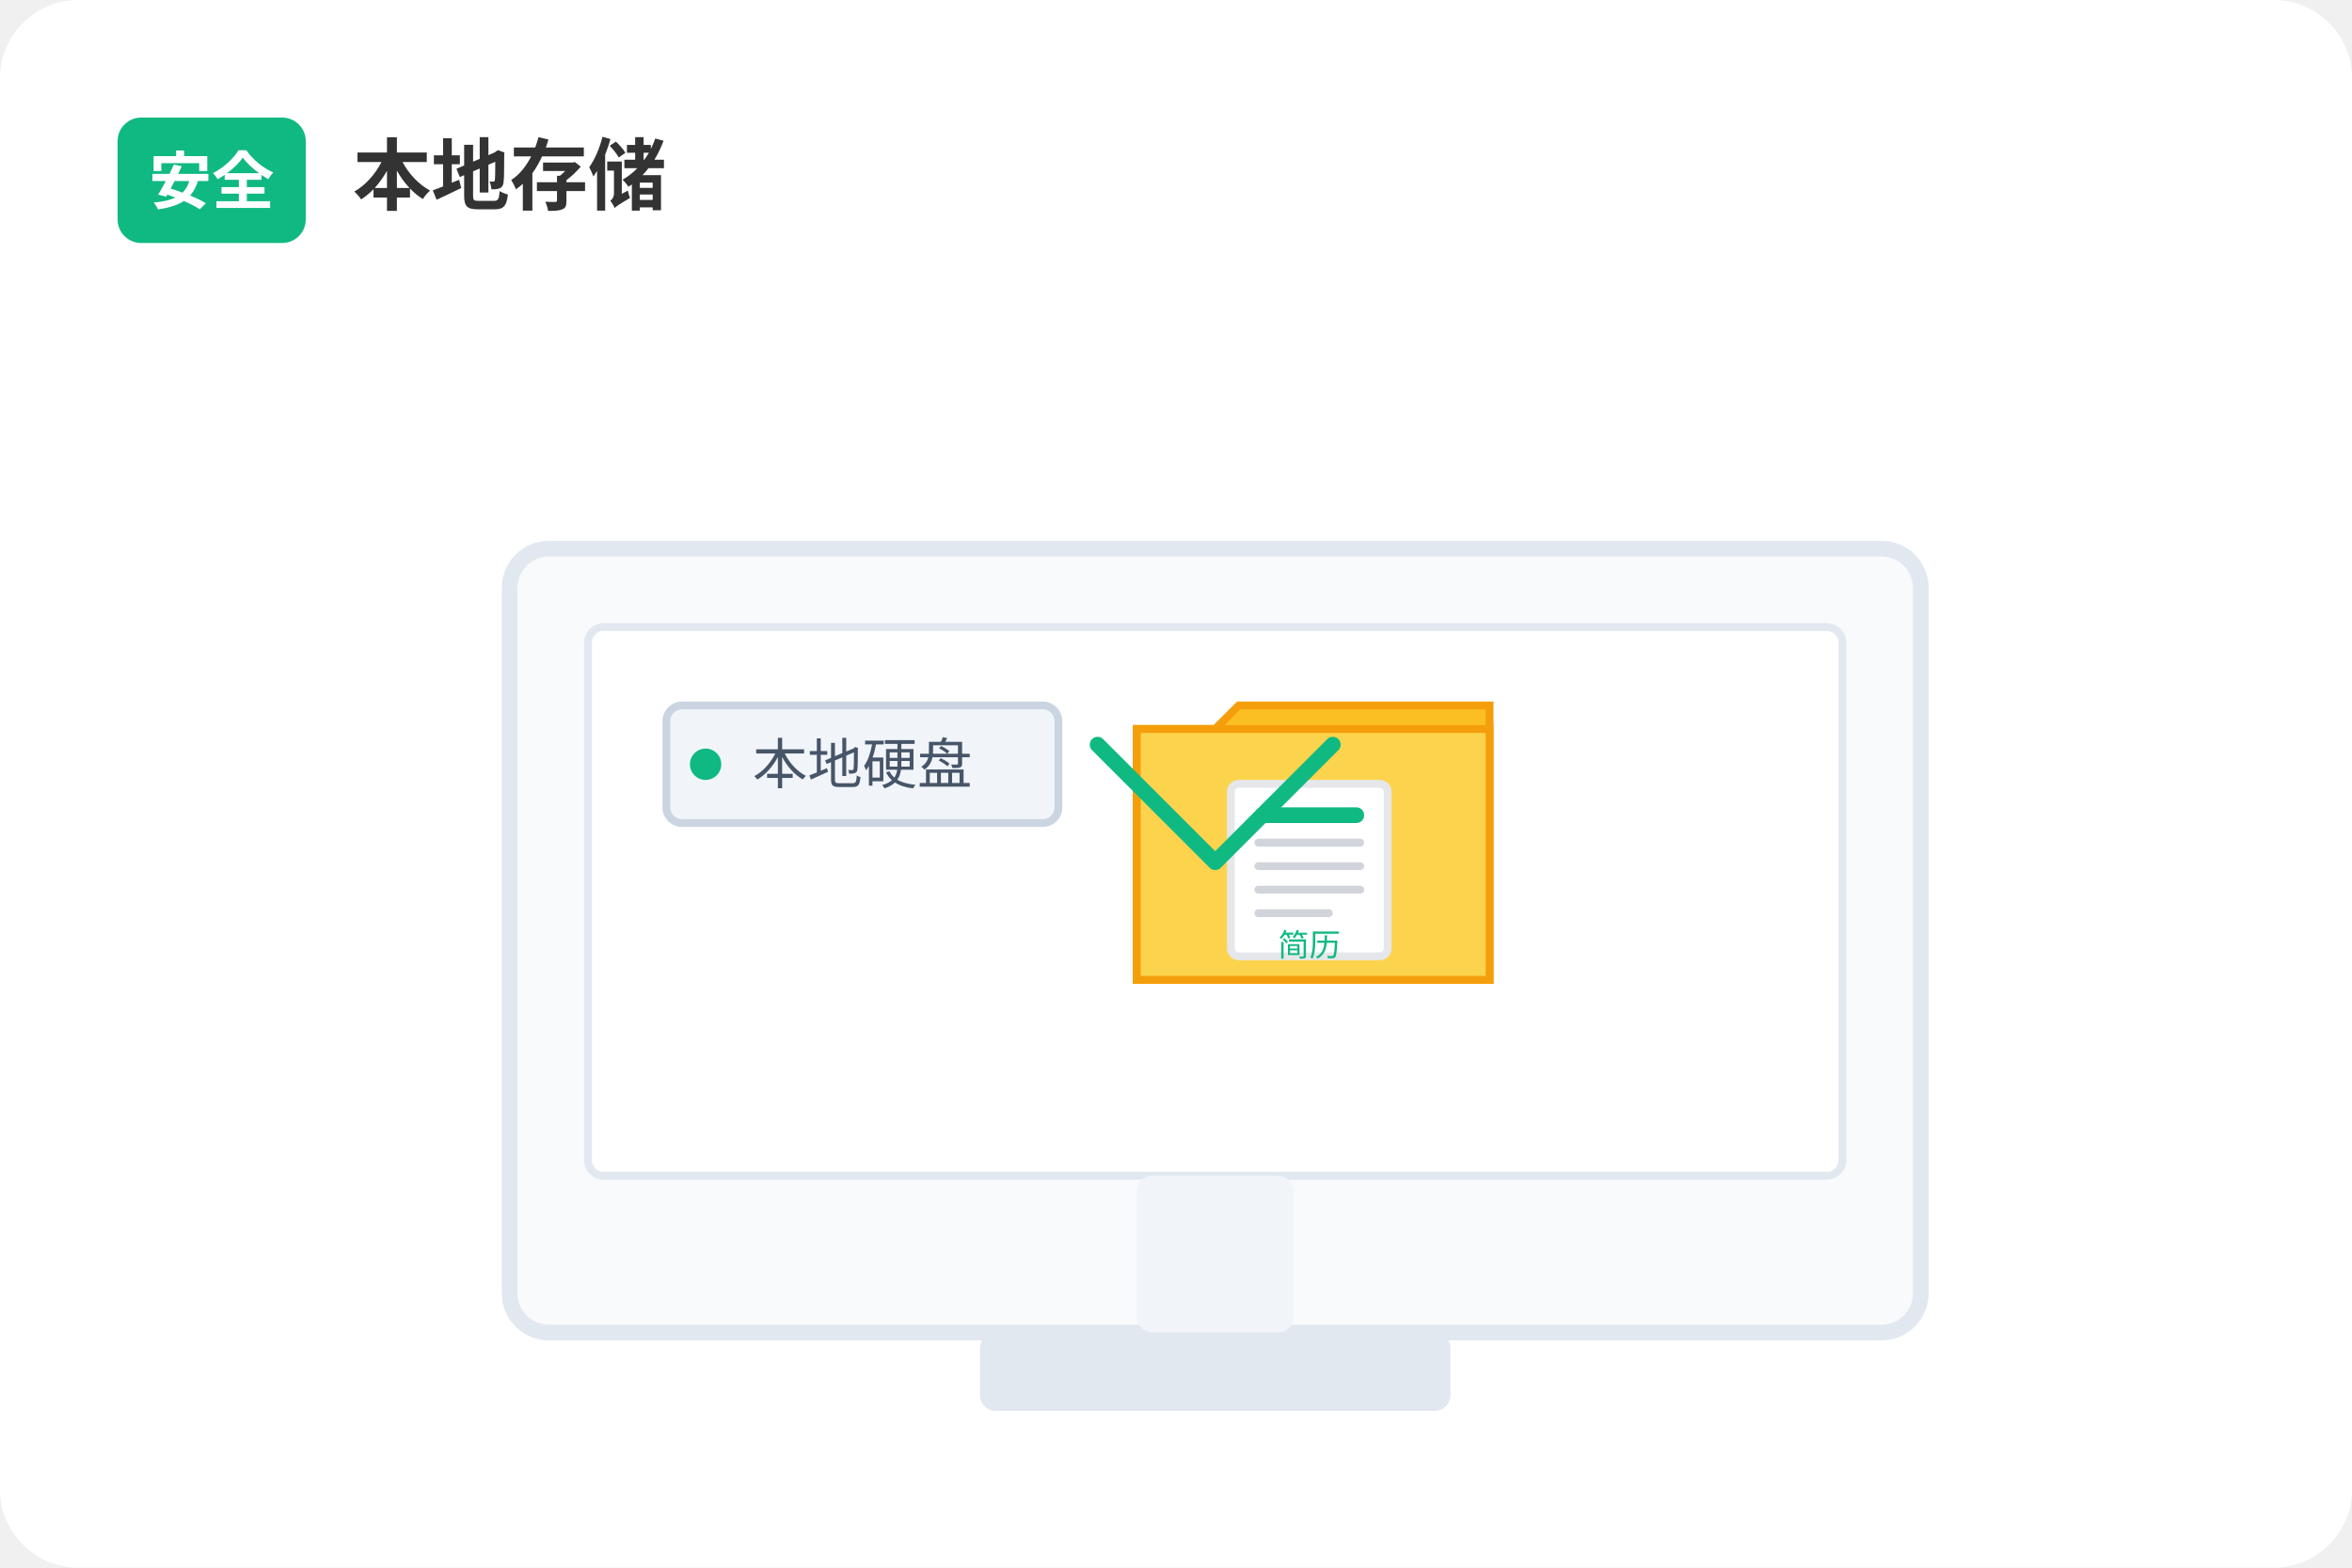
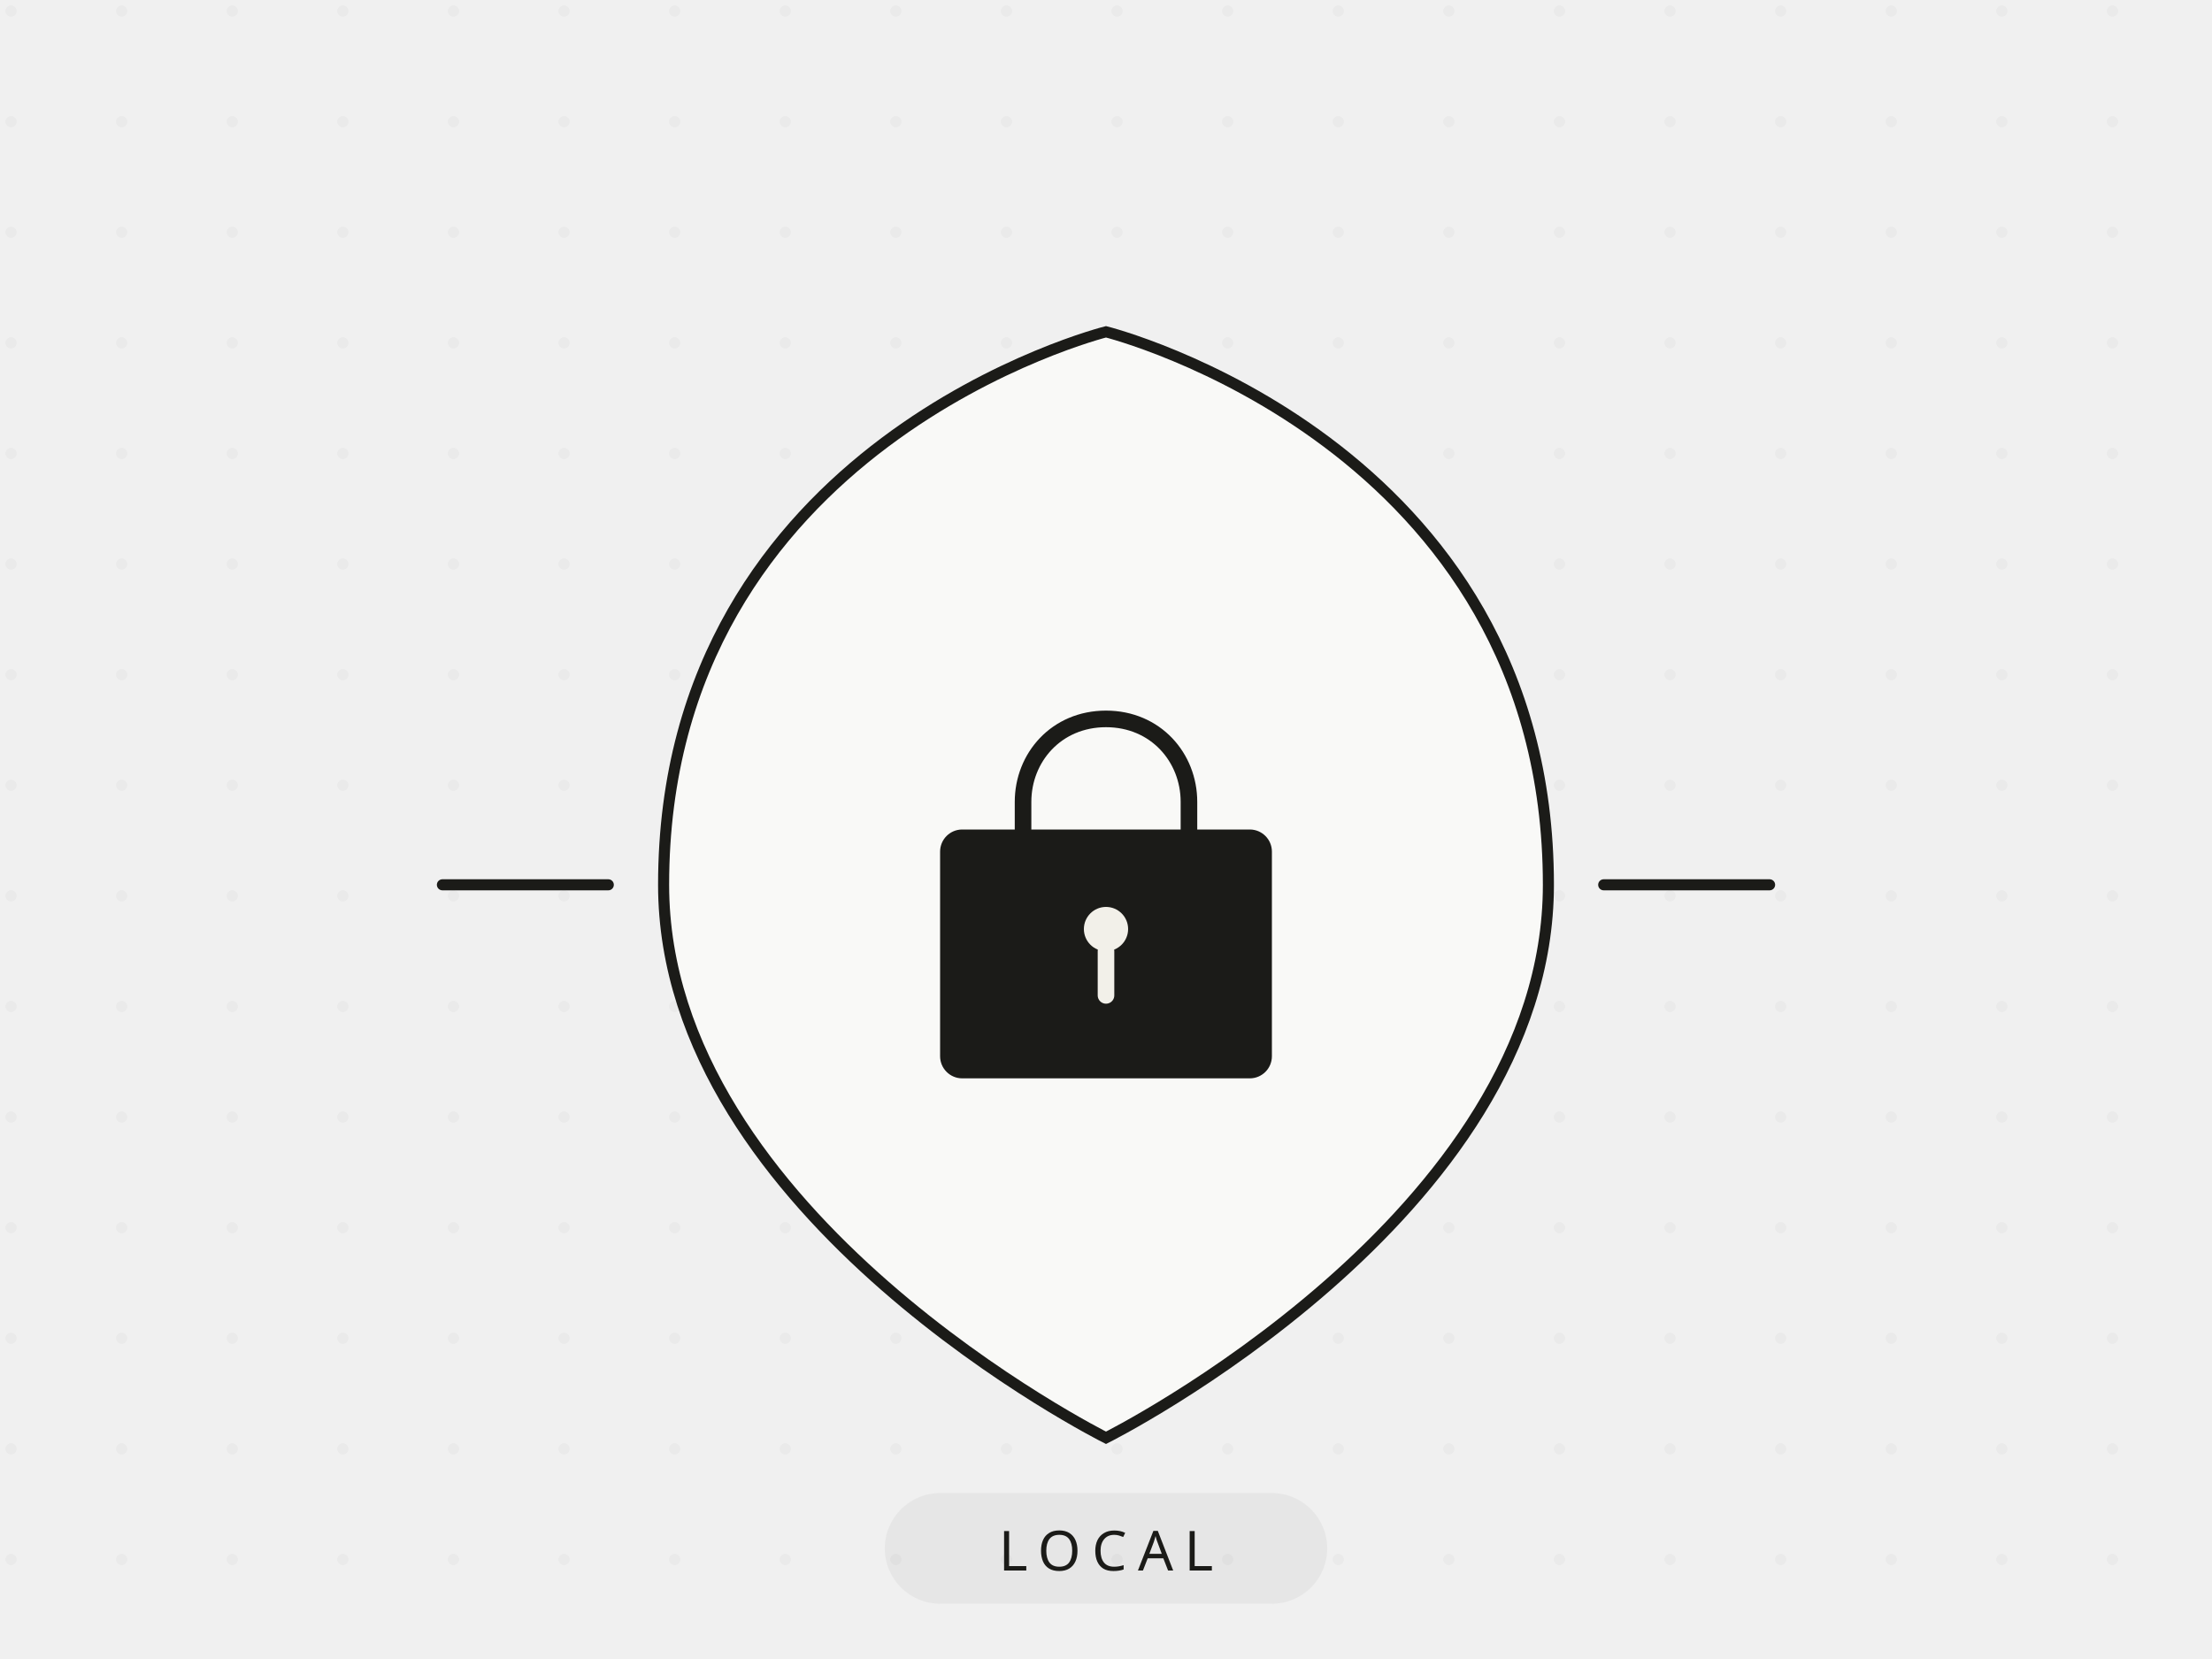
- <svg xmlns="http://www.w3.org/2000/svg" width="300" height="200" viewBox="0 0 300 200" fill="none">
-   <rect width="300" height="200" rx="10" fill="#FFFFFF" />
-   <g transform="translate(15, 15)">
-     <rect x="0" y="0" width="24" height="16" rx="3" fill="#10B981" />
-     <text x="12" y="11" font-family="Arial" font-size="8" font-weight="bold" fill="white" text-anchor="middle">安全</text>
-     <text x="30" y="11" font-family="Arial" font-size="10" font-weight="bold" fill="#333333">本地存储</text>
+ <svg xmlns="http://www.w3.org/2000/svg" width="400" height="300" viewBox="0 0 400 300" fill="none">
+   <style>
+     @keyframes pulse-shield {
+       0%, 100% { stroke-width: 2; stroke-opacity: 1; transform: scale(1); }
+       50% { stroke-width: 3; stroke-opacity: 0.6; transform: scale(1.02); }
+     }
+     @keyframes lock-shackle {
+       0% { transform: translateY(-5px); }
+       20% { transform: translateY(0); }
+       80% { transform: translateY(0); }
+       90% { transform: translateY(-5px); }
+       100% { transform: translateY(-5px); }
+     }
+     @keyframes data-flow {
+       0% { stroke-dashoffset: 100; opacity: 0; }
+       20% { opacity: 1; }
+       80% { opacity: 1; }
+       100% { stroke-dashoffset: 0; opacity: 0; }
+     }
+     .shield-anim { animation: pulse-shield 3s infinite ease-in-out; transform-origin: center; }
+     .lock-anim { animation: lock-shackle 3s infinite ease-in-out; }
+     .data-anim { animation: data-flow 2s infinite linear; stroke-dasharray: 100; }
+   </style>
+   <pattern id="data-pattern" x="0" y="0" width="20" height="20" patternUnits="userSpaceOnUse">
+     <circle cx="2" cy="2" r="1" fill="#1B1B18" fill-opacity="0.1" />
+   </pattern>
+   <rect x="0" y="0" width="400" height="300" fill="url(#data-pattern)" opacity="0.3" />
+   <path d="M200 60C200 60 280 80 280 160C280 220 200 260 200 260C200 260 120 220 120 160C120 80 200 60 200 60Z" fill="#F9F9F7" stroke="#1B1B18" stroke-width="2" class="shield-anim" />
+   <g transform="translate(170, 130)">
+     <path d="M15 20V15C15 7 21 0 30 0C39 0 45 7 45 15V20" stroke="#1B1B18" stroke-width="3" stroke-linecap="round" class="lock-anim" />
+     <rect x="0" y="20" width="60" height="45" rx="4" fill="#1B1B18" />
+     <circle cx="30" cy="38" r="4" fill="#F2F0E9" />
+     <path d="M30 42V50" stroke="#F2F0E9" stroke-width="3" stroke-linecap="round" />
  </g>
-   <g transform="translate(15, 50)">
-     <rect x="50" y="20" width="180" height="100" rx="5" fill="#F8FAFC" stroke="#E2E8F0" stroke-width="2" />
-     <rect x="60" y="30" width="160" height="70" rx="2" fill="#FFFFFF" stroke="#E2E8F0" stroke-width="1" />
-     <rect x="110" y="120" width="60" height="10" rx="2" fill="#E2E8F0" />
-     <rect x="130" y="100" width="20" height="20" rx="2" fill="#F1F5F9" />
-     <g transform="translate(70, 40)">
-       <rect x="0" y="0" width="50" height="15" rx="2" fill="#F1F5F9" stroke="#CBD5E1" stroke-width="1" />
-       <text x="25" y="10" font-family="Arial" font-size="7" fill="#475569" text-anchor="middle">本地硬盘</text>
-       <circle cx="5" cy="7.5" r="2" fill="#10B981" />
-     </g>
-     <g transform="translate(130, 40)">
-       <path d="M0,3 L10,3 L13,0 L45,0 L45,35 L0,35 Z" fill="#FBBF24" stroke="#F59E0B" stroke-width="1" />
-       <path d="M0,3 L45,3 L45,35 L0,35 Z" fill="#FCD34D" stroke="#F59E0B" stroke-width="1" />
-       <g transform="translate(12, 10)">
-         <rect x="0" y="0" width="20" height="22" rx="1" fill="#FFFFFF" stroke="#E5E7EB" stroke-width="1" />
-         <rect x="3" y="3" width="14" height="2" rx="1" fill="#10B981" />
-         <rect x="3" y="7" width="14" height="1" rx="0.5" fill="#D1D5DB" />
-         <rect x="3" y="10" width="14" height="1" rx="0.5" fill="#D1D5DB" />
-         <rect x="3" y="13" width="14" height="1" rx="0.5" fill="#D1D5DB" />
-         <rect x="3" y="16" width="10" height="1" rx="0.5" fill="#D1D5DB" />
-         <text x="10" y="22" font-family="Arial" font-size="4" fill="#10B981" text-anchor="middle">简历</text>
-       </g>
-     </g>
-   </g>
-   <g transform="translate(140, 95)">
-     <path d="M0,0 L15,15 L30,0" stroke="#10B981" stroke-width="2" fill="none" stroke-linecap="round" stroke-linejoin="round" />
+   <path d="M80 160 H110" stroke="#1B1B18" stroke-width="2" stroke-linecap="round" class="data-anim" />
+   <path d="M290 160 H320" stroke="#1B1B18" stroke-width="2" stroke-linecap="round" class="data-anim" style="animation-direction: reverse;" />
+   <g transform="translate(160, 270)">
+     <rect x="0" y="0" width="80" height="20" rx="10" fill="#1B1B18" fill-opacity="0.05" />
+     <text x="40" y="14" font-family="sans-serif" font-size="10" fill="#1B1B18" text-anchor="middle" letter-spacing="2">LOCAL</text>
  </g>
</svg>
